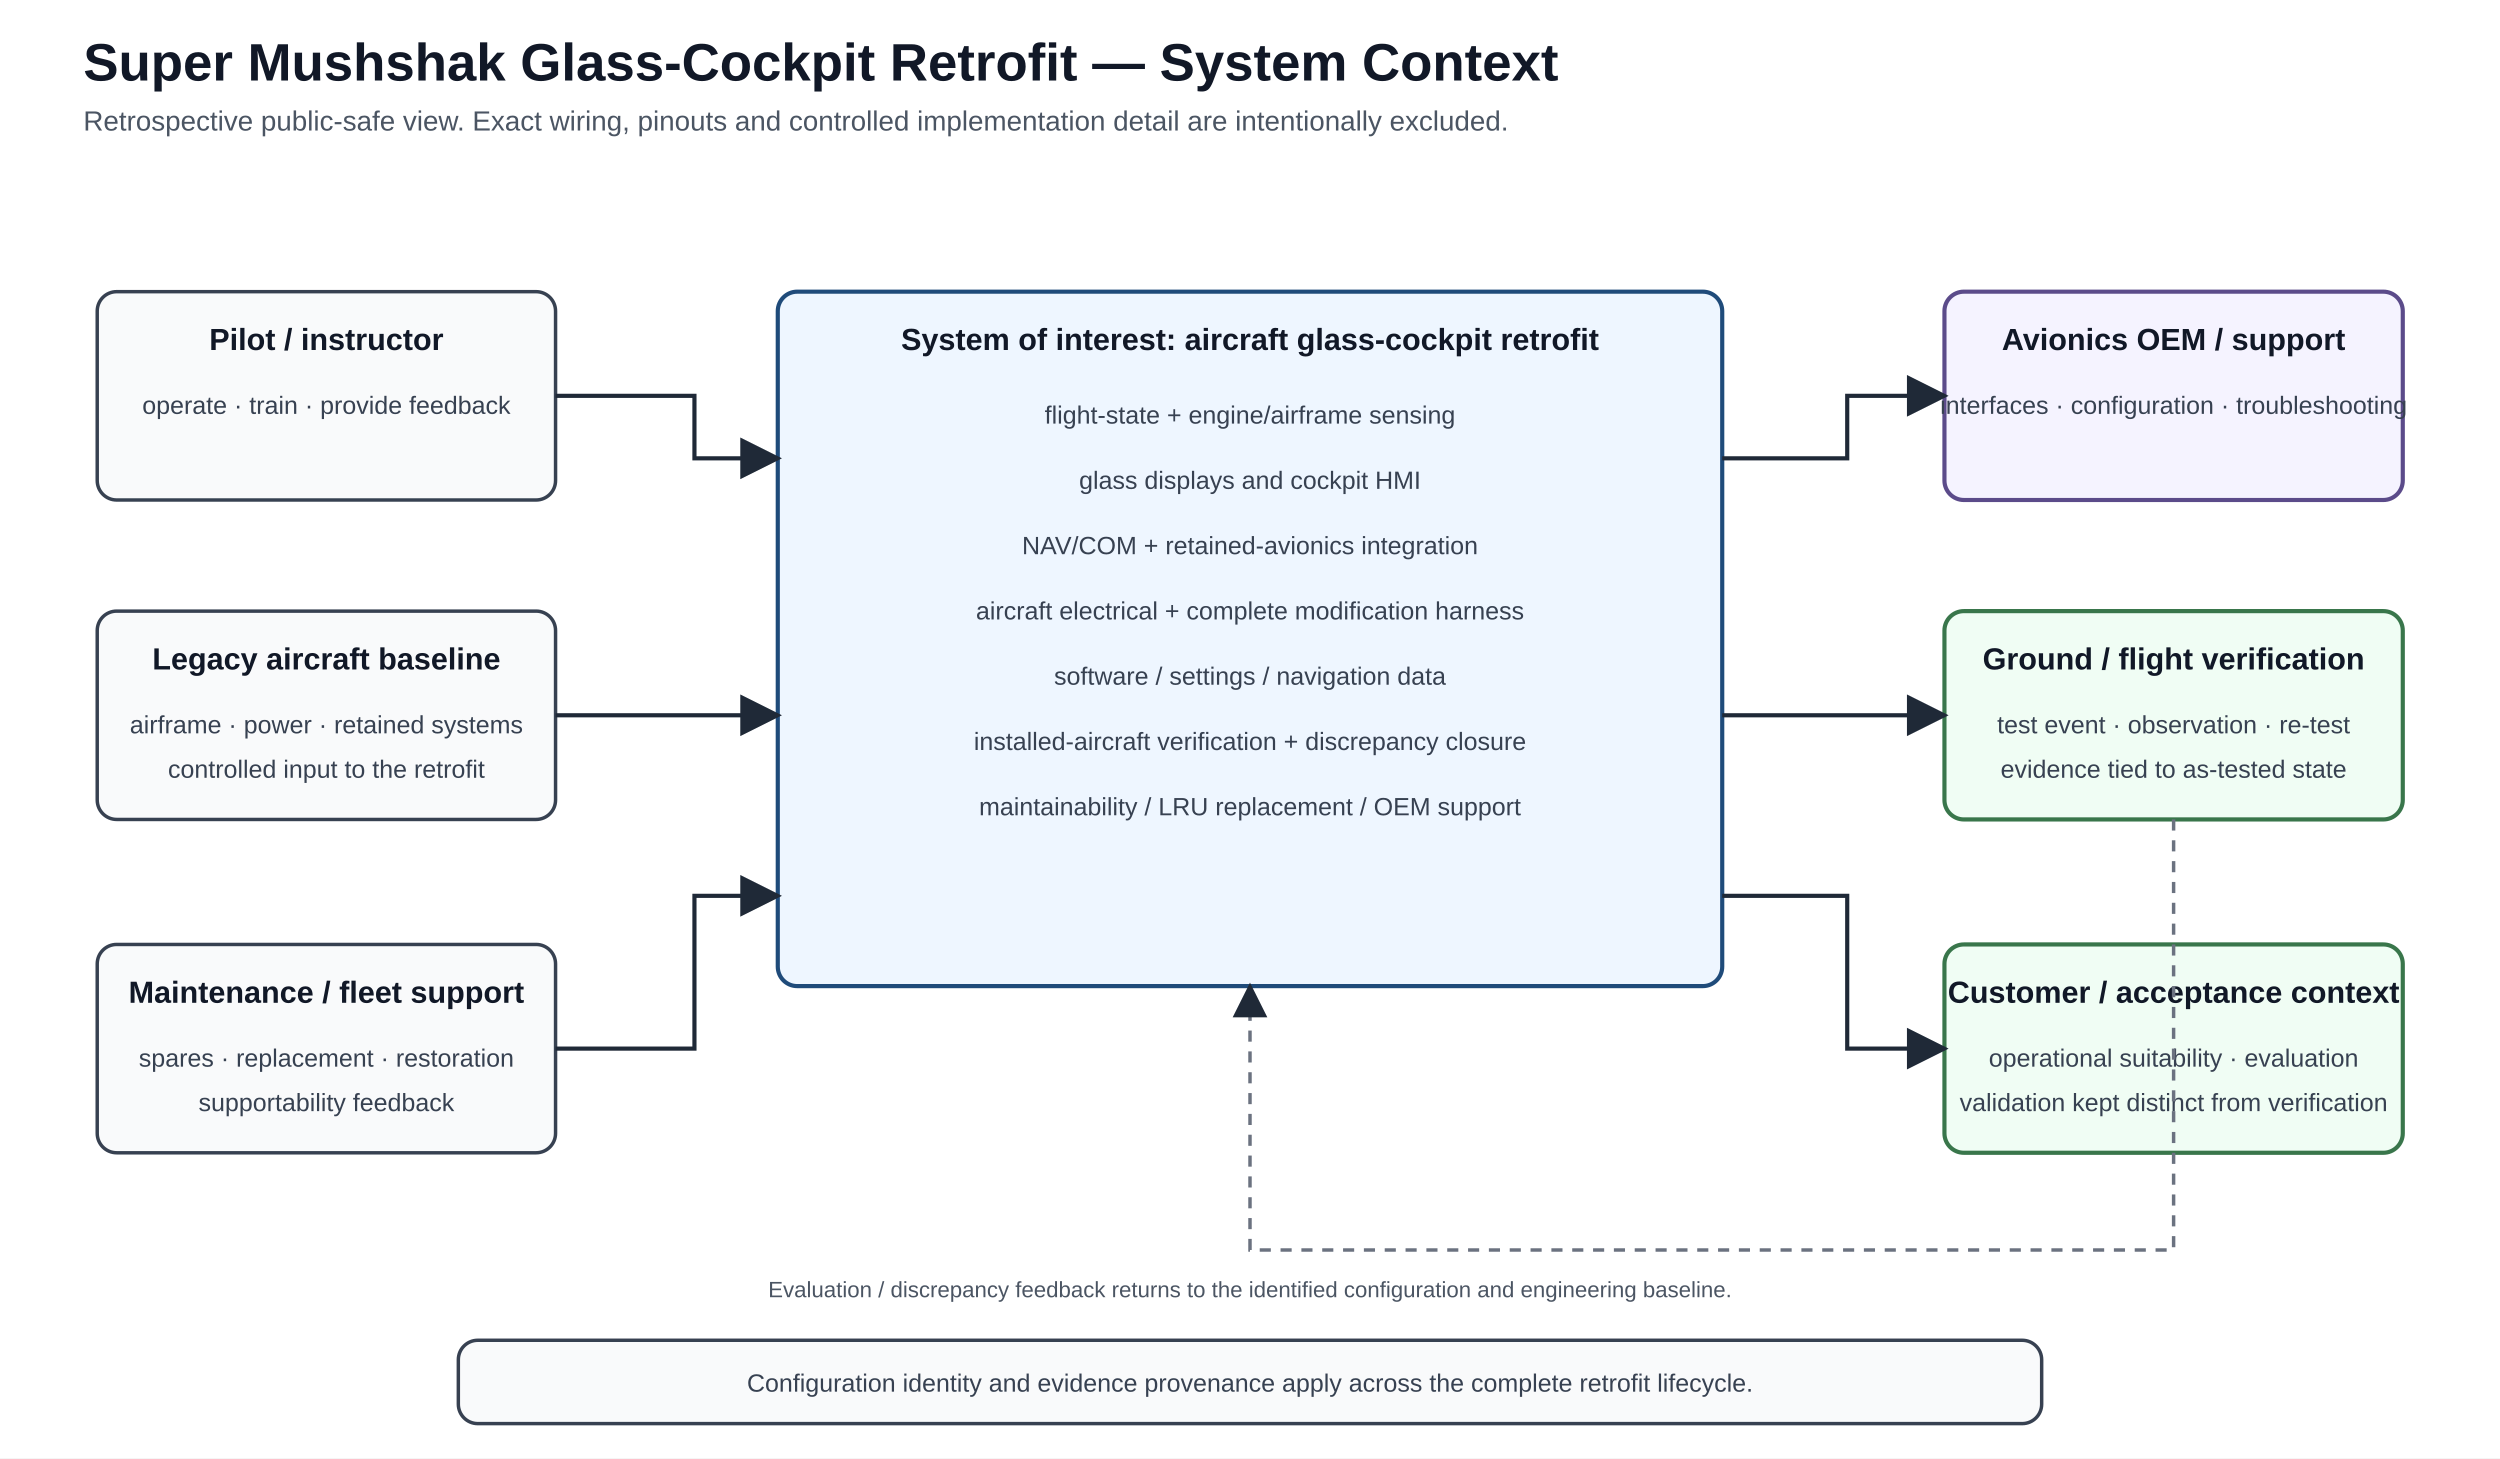
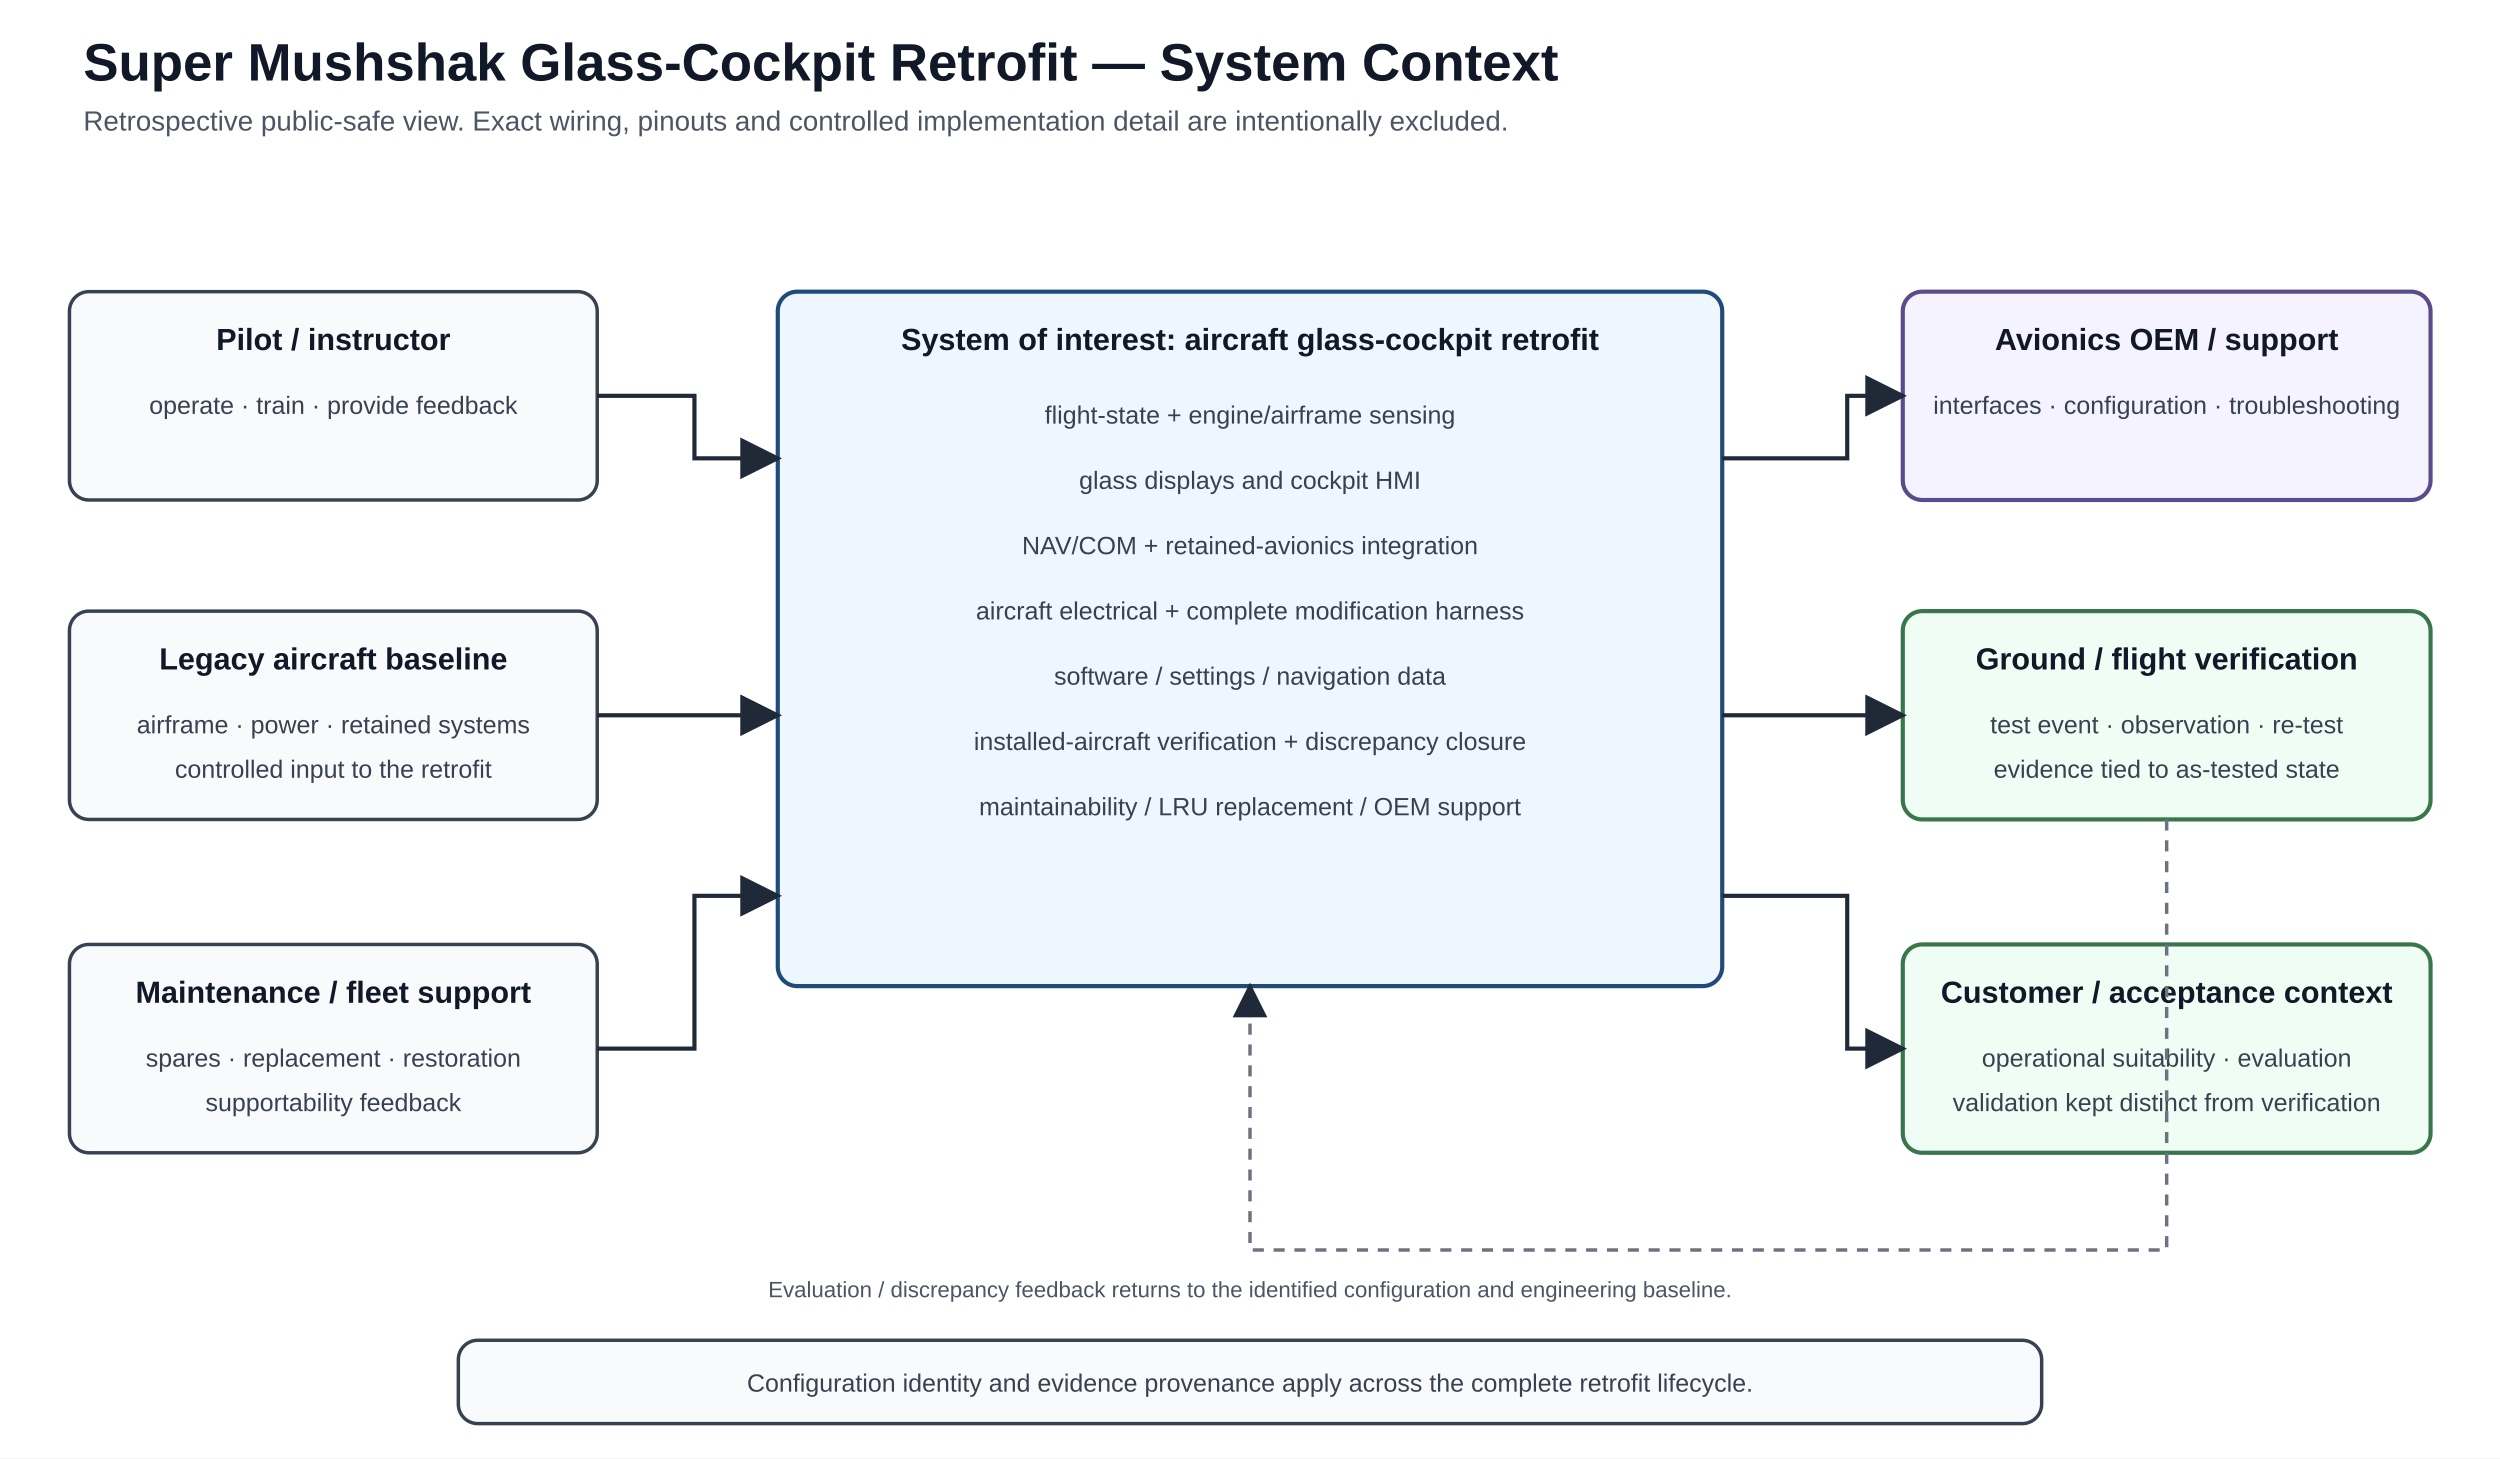
<svg xmlns="http://www.w3.org/2000/svg" width="1800" height="1050" viewBox="0 0 1800 1050">
  <defs>
    <marker id="arrow" markerWidth="10" markerHeight="10" refX="9" refY="5" orient="auto">
      <path d="M0,0 L10,5 L0,10 z" fill="#1f2937" />
    </marker>
    <style>
.ti{font:700 38px Arial,sans-serif;fill:#111827}.su{font:20px Arial,sans-serif;fill:#4b5563}
.h{font:700 22px Arial,sans-serif;fill:#111827}.t{font:18px Arial,sans-serif;fill:#374151}.sm{font:16px Arial,sans-serif;fill:#4b5563}
.b{fill:#f9fafb;stroke:#374151;stroke-width:2.5}.blue{fill:#eef6ff;stroke:#1f4b7a;stroke-width:3}.violet{fill:#f5f3ff;stroke:#5b4b8a;stroke-width:3}.green{fill:#f0fdf4;stroke:#39764b;stroke-width:3}.amber{fill:#fff7ed;stroke:#9a5b13;stroke-width:2.5}.head{fill:#f3f4f6}
.line{stroke:#1f2937;stroke-width:3;fill:none;marker-end:url(#arrow)}.dash{stroke:#6b7280;stroke-width:2.5;fill:none;stroke-dasharray:8 7;marker-end:url(#arrow)}
.grid{stroke:#c7cdd4;stroke-width:1}.dot{fill:#1f4b7a}
</style>
  </defs>
  <rect width="1800" height="1050" fill="white" />
  <text x="60" y="58" class="ti">Super Mushshak Glass-Cockpit Retrofit — System Context</text>
  <text x="60" y="94" class="su">Retrospective public-safe view. Exact wiring, pinouts and controlled implementation detail are intentionally excluded.</text>
  <rect x="560" y="210" width="680" height="500" rx="14" class="blue" />
  <text x="900.0" y="252" text-anchor="middle" class="h">System of interest: aircraft glass-cockpit retrofit</text>
  <text x="900.0" y="305" text-anchor="middle" class="t">flight-state + engine/airframe sensing</text>
  <text x="900.0" y="352" text-anchor="middle" class="t">glass displays and cockpit HMI</text>
  <text x="900.0" y="399" text-anchor="middle" class="t">NAV/COM + retained-avionics integration</text>
  <text x="900.0" y="446" text-anchor="middle" class="t">aircraft electrical + complete modification harness</text>
  <text x="900.0" y="493" text-anchor="middle" class="t">software / settings / navigation data</text>
  <text x="900.0" y="540" text-anchor="middle" class="t">installed-aircraft verification + discrepancy closure</text>
  <text x="900.0" y="587" text-anchor="middle" class="t">maintainability / LRU replacement / OEM support</text>
-   <rect x="70" y="210" width="330" height="150" rx="14" class="b" />
-   <text x="235.0" y="252" text-anchor="middle" class="h">Pilot / instructor</text>
-   <text x="235.0" y="298" text-anchor="middle" class="t">operate · train · provide feedback</text>
-   <rect x="70" y="440" width="330" height="150" rx="14" class="b" />
-   <text x="235.0" y="482" text-anchor="middle" class="h">Legacy aircraft baseline</text>
-   <text x="235.0" y="528" text-anchor="middle" class="t">airframe · power · retained systems</text>
-   <text x="235.0" y="560" text-anchor="middle" class="t">controlled input to the retrofit</text>
-   <rect x="70" y="680" width="330" height="150" rx="14" class="b" />
-   <text x="235.0" y="722" text-anchor="middle" class="h">Maintenance / fleet support</text>
-   <text x="235.0" y="768" text-anchor="middle" class="t">spares · replacement · restoration</text>
-   <text x="235.0" y="800" text-anchor="middle" class="t">supportability feedback</text>
-   <rect x="1400" y="210" width="330" height="150" rx="14" class="violet" />
-   <text x="1565.0" y="252" text-anchor="middle" class="h">Avionics OEM / support</text>
-   <text x="1565.0" y="298" text-anchor="middle" class="t">interfaces · configuration · troubleshooting</text>
-   <rect x="1400" y="440" width="330" height="150" rx="14" class="green" />
-   <text x="1565.0" y="482" text-anchor="middle" class="h">Ground / flight verification</text>
-   <text x="1565.0" y="528" text-anchor="middle" class="t">test event · observation · re-test</text>
-   <text x="1565.0" y="560" text-anchor="middle" class="t">evidence tied to as-tested state</text>
-   <rect x="1400" y="680" width="330" height="150" rx="14" class="green" />
-   <text x="1565.0" y="722" text-anchor="middle" class="h">Customer / acceptance context</text>
-   <text x="1565.0" y="768" text-anchor="middle" class="t">operational suitability · evaluation</text>
-   <text x="1565.0" y="800" text-anchor="middle" class="t">validation kept distinct from verification</text>
-   <path d="M400 285 H500 V330 H560" class="line" />
-   <path d="M400 515 H560" class="line" />
-   <path d="M400 755 H500 V645 H560" class="line" />
-   <path d="M1240 330 H1330 V285 H1400" class="line" />
-   <path d="M1240 515 H1400" class="line" />
-   <path d="M1240 645 H1330 V755 H1400" class="line" />
-   <path d="M1565 590 V900 H900 V710" class="dash" />
+   <rect x="50" y="210" width="380" height="150" rx="14" class="b" />
+   <text x="240" y="252" text-anchor="middle" class="h">Pilot / instructor</text>
+   <text x="240" y="298" text-anchor="middle" class="t">operate · train · provide feedback</text>
+   <rect x="50" y="440" width="380" height="150" rx="14" class="b" />
+   <text x="240" y="482" text-anchor="middle" class="h">Legacy aircraft baseline</text>
+   <text x="240" y="528" text-anchor="middle" class="t">airframe · power · retained systems</text>
+   <text x="240" y="560" text-anchor="middle" class="t">controlled input to the retrofit</text>
+   <rect x="50" y="680" width="380" height="150" rx="14" class="b" />
+   <text x="240" y="722" text-anchor="middle" class="h">Maintenance / fleet support</text>
+   <text x="240" y="768" text-anchor="middle" class="t">spares · replacement · restoration</text>
+   <text x="240" y="800" text-anchor="middle" class="t">supportability feedback</text>
+   <rect x="1370" y="210" width="380" height="150" rx="14" class="violet" />
+   <text x="1560" y="252" text-anchor="middle" class="h">Avionics OEM / support</text>
+   <text x="1560" y="298" text-anchor="middle" class="t">interfaces · configuration · troubleshooting</text>
+   <rect x="1370" y="440" width="380" height="150" rx="14" class="green" />
+   <text x="1560" y="482" text-anchor="middle" class="h">Ground / flight verification</text>
+   <text x="1560" y="528" text-anchor="middle" class="t">test event · observation · re-test</text>
+   <text x="1560" y="560" text-anchor="middle" class="t">evidence tied to as-tested state</text>
+   <rect x="1370" y="680" width="380" height="150" rx="14" class="green" />
+   <text x="1560" y="722" text-anchor="middle" class="h">Customer / acceptance context</text>
+   <text x="1560" y="768" text-anchor="middle" class="t">operational suitability · evaluation</text>
+   <text x="1560" y="800" text-anchor="middle" class="t">validation kept distinct from verification</text>
+   <path d="M430 285 H500 V330 H560" class="line" />
+   <path d="M430 515 H560" class="line" />
+   <path d="M430 755 H500 V645 H560" class="line" />
+   <path d="M1240 330 H1330 V285 H1370" class="line" />
+   <path d="M1240 515 H1370" class="line" />
+   <path d="M1240 645 H1330 V755 H1370" class="line" />
+   <path d="M1560 590 V900 H900 V710" class="dash" />
  <text x="900" y="934" text-anchor="middle" class="sm">Evaluation / discrepancy feedback returns to the identified configuration and engineering baseline.</text>
  <rect x="330" y="965" width="1140" height="60" rx="14" class="b" />
  <text x="900" y="1002" text-anchor="middle" class="t">Configuration identity and evidence provenance apply across the complete retrofit lifecycle.</text>
</svg>
